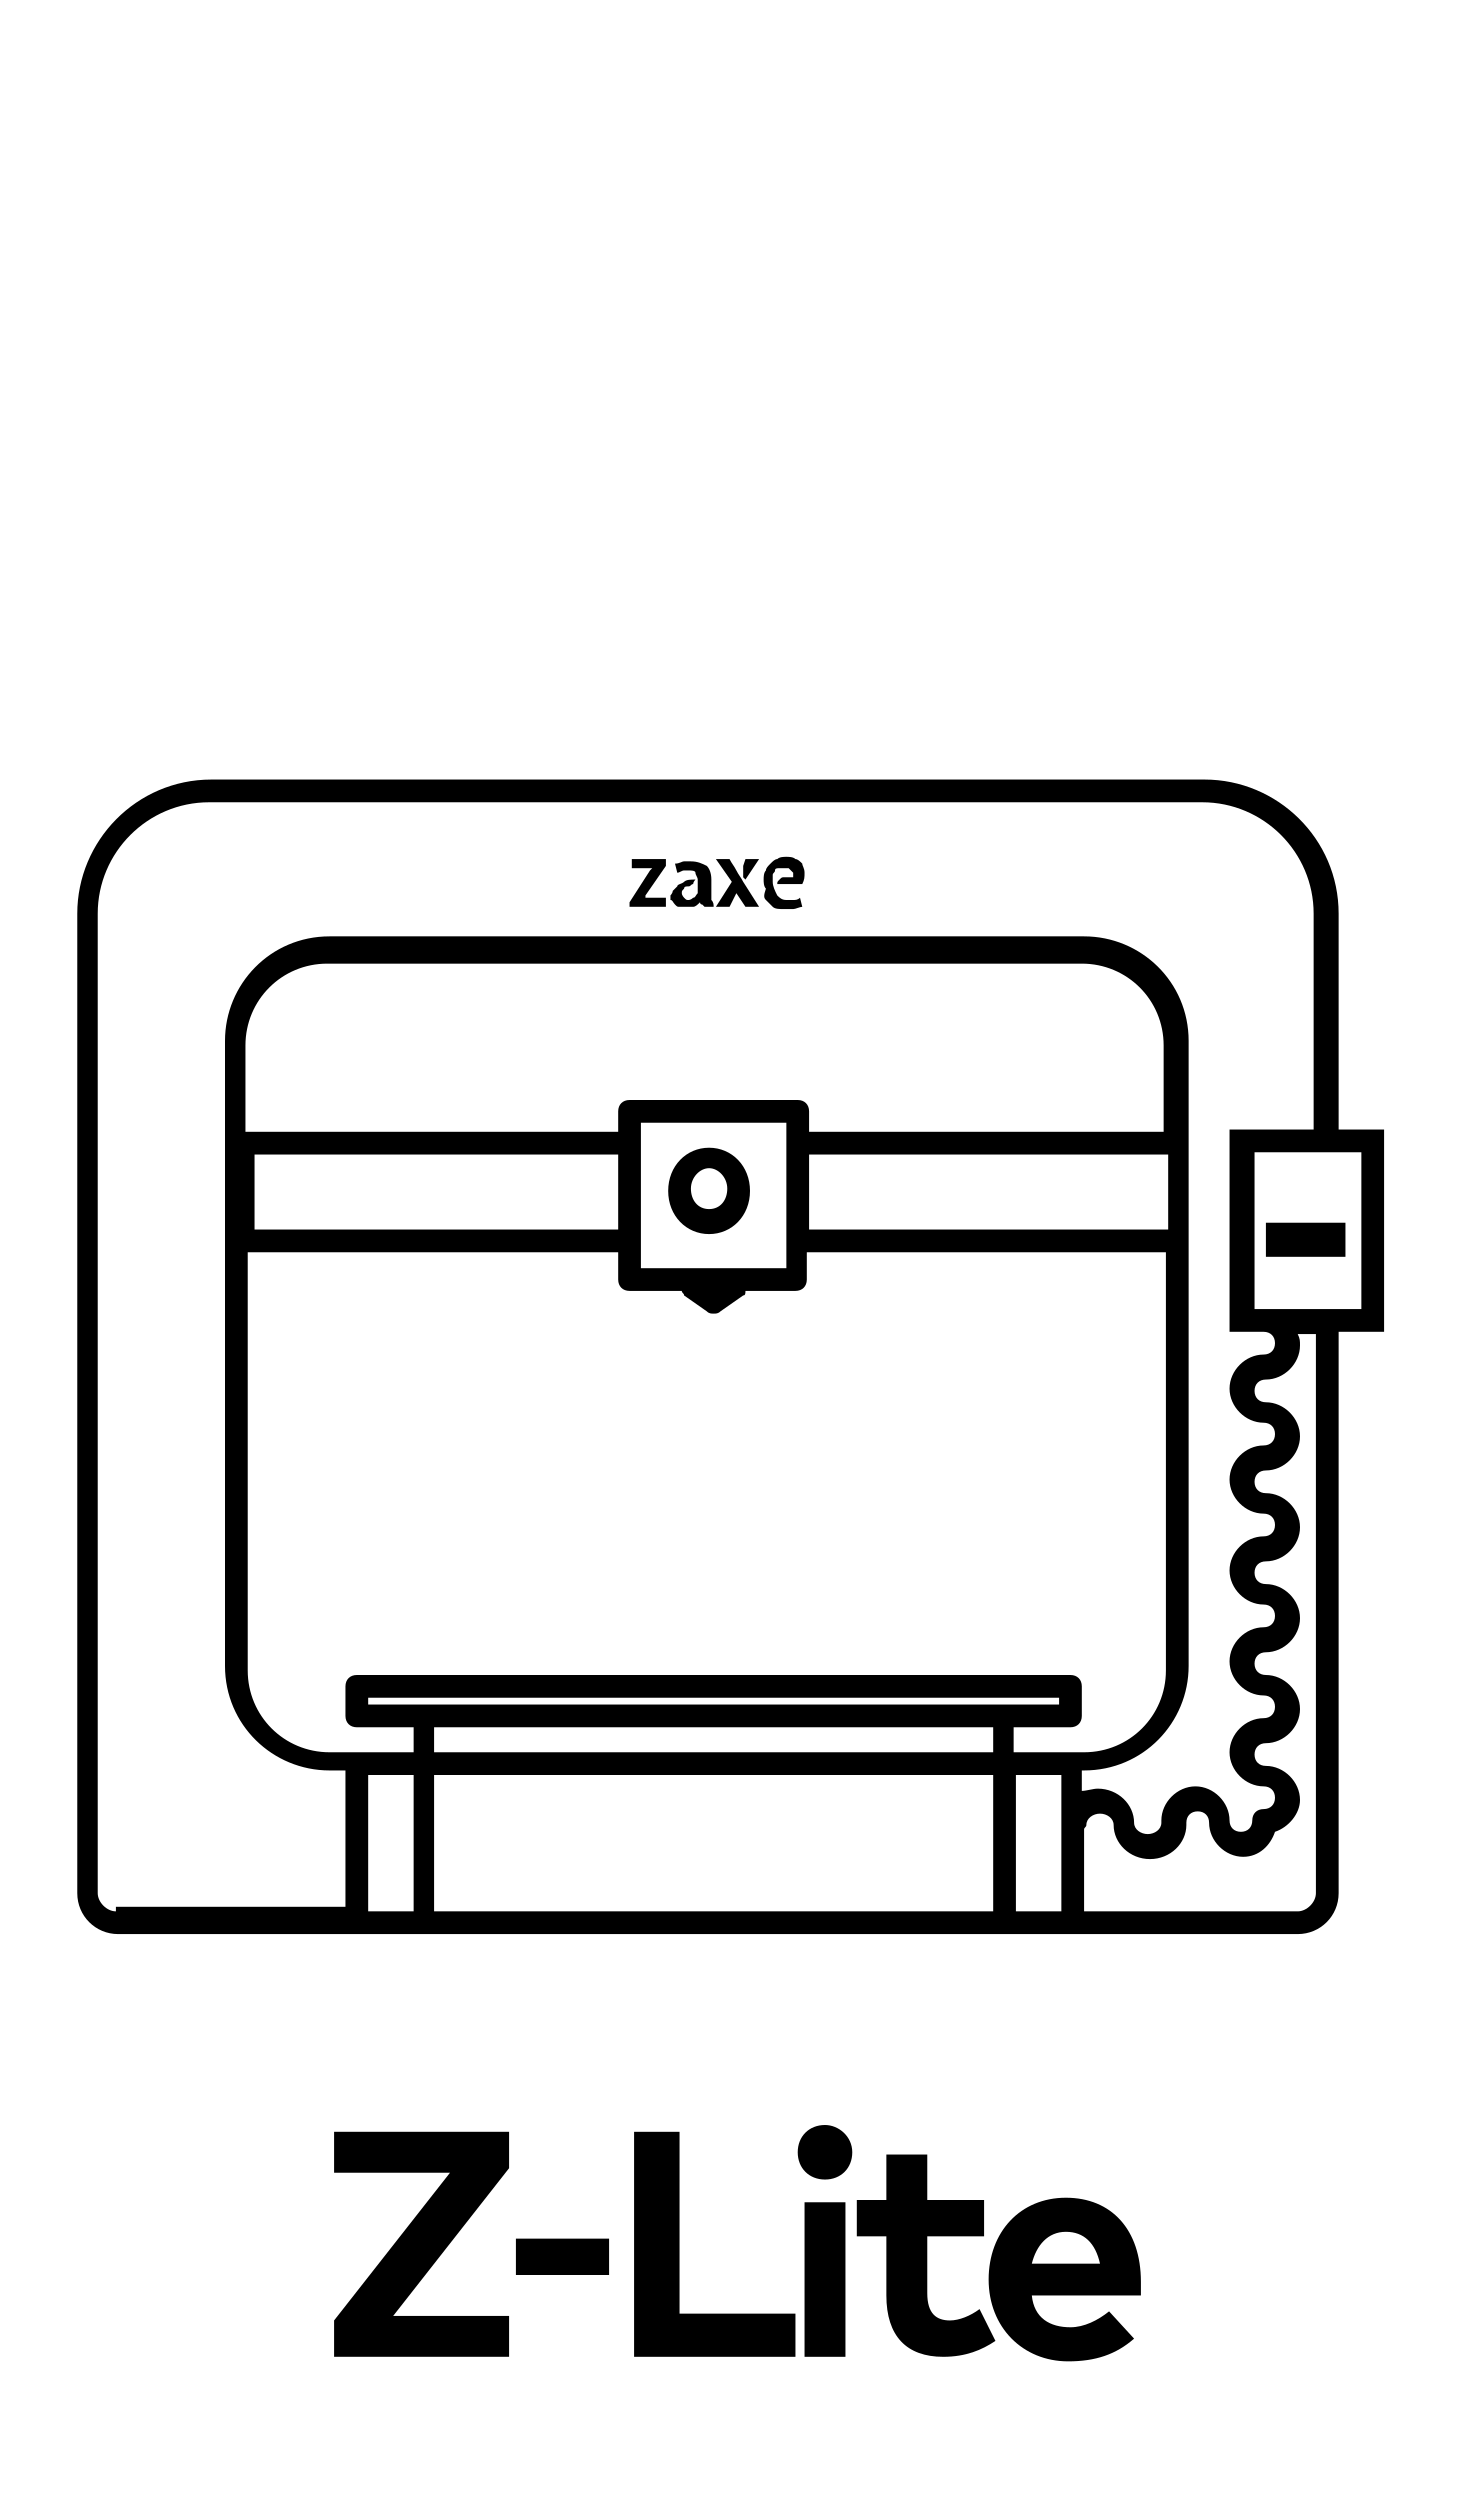
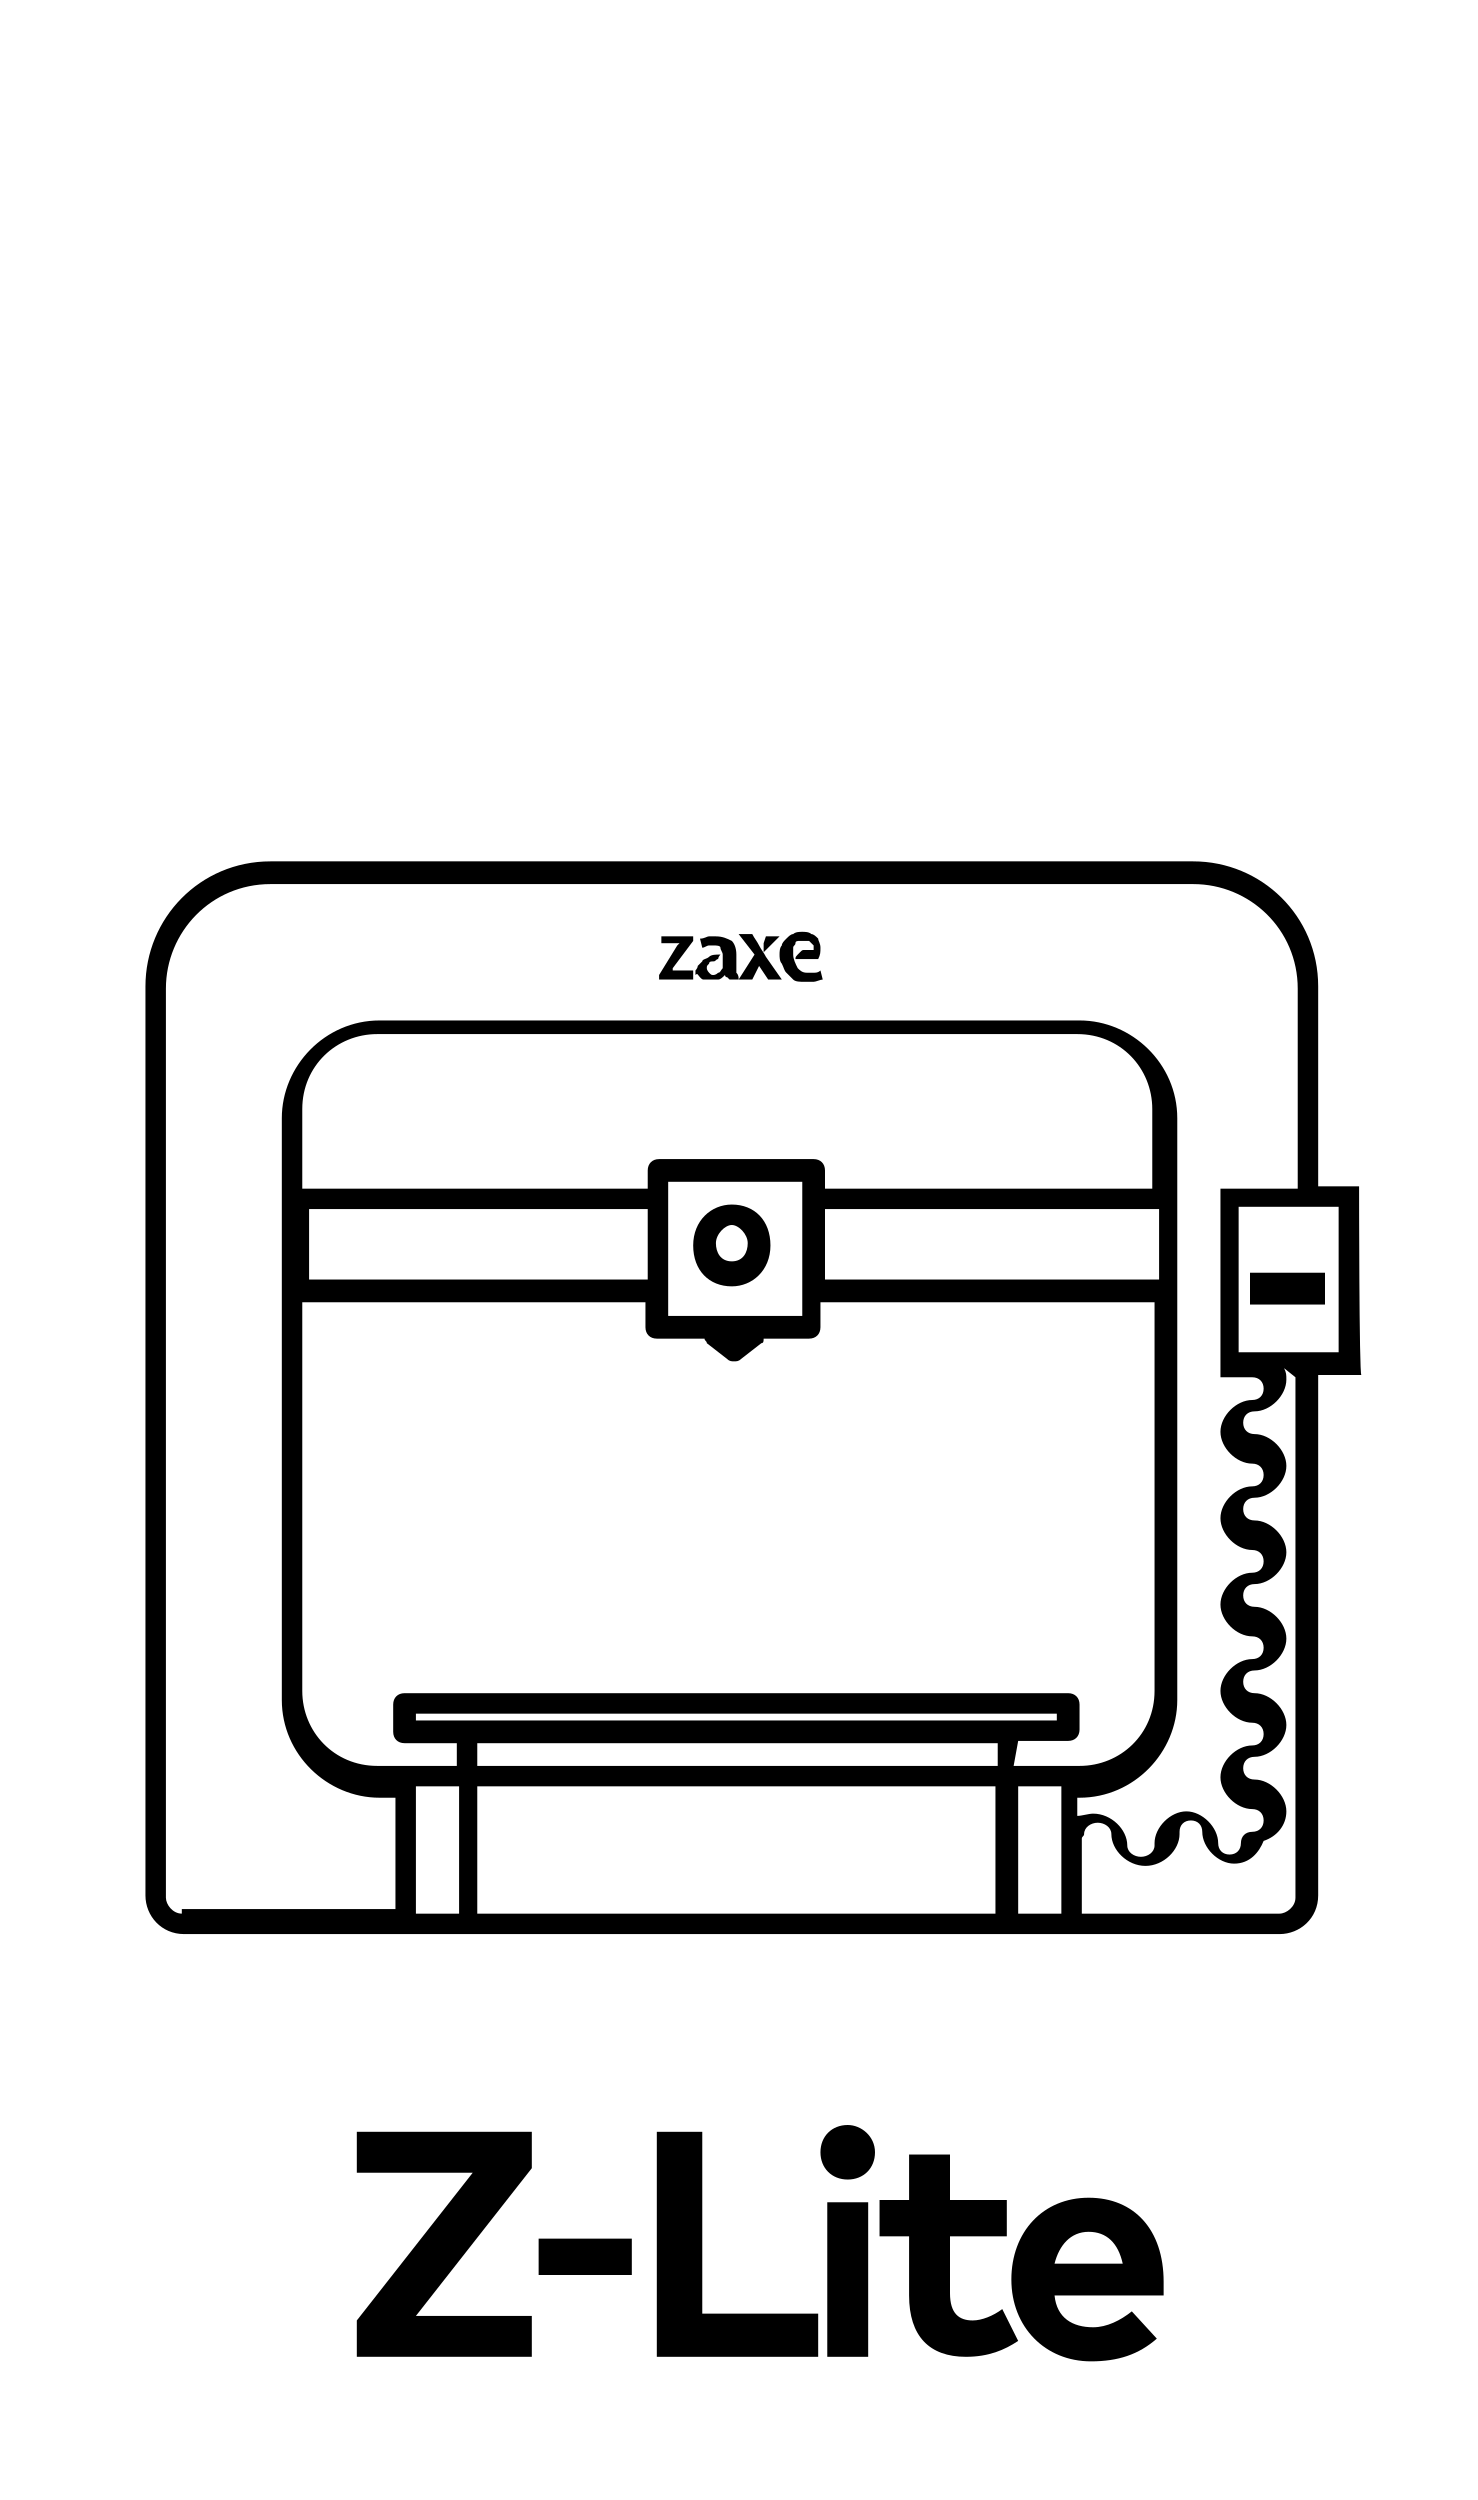
<svg xmlns="http://www.w3.org/2000/svg" version="1.1" id="Layer_1" x="0px" y="0px" viewBox="0 0 65 110" style="enable-background:new 0 0 65 110;" xml:space="preserve">
  <g>
-     <path d="M31.2,50.5c-1,0-1.8,0.8-1.8,1.9s0.8,1.9,1.8,1.9s1.8-0.8,1.8-1.9S32.2,50.5,31.2,50.5z M31.2,53.2c-0.5,0-0.8-0.4-0.8-0.9   s0.4-0.9,0.8-0.9s0.8,0.4,0.8,0.9S31.7,53.2,31.2,53.2z" />
-     <path d="M60.9,49.7h-2v-9.5c0-3.3-2.7-5.9-5.9-5.9H9.3c-3.3,0-5.9,2.7-5.9,5.9v43.1c0,1,0.8,1.8,1.8,1.8h10h32.5h9.4   c1,0,1.8-0.8,1.8-1.8V58.7c0,0,0-0.1,0-0.1h2V49.7z M5.1,84.1c-0.4,0-0.8-0.4-0.8-0.8V40.2c0-2.7,2.2-4.9,4.9-4.9h43.7   c2.7,0,4.9,2.2,4.9,4.9v9.5h-3.7v8.9h1.5c0.3,0,0.5,0.2,0.5,0.5c0,0.3-0.2,0.5-0.5,0.5c-0.8,0-1.5,0.7-1.5,1.5s0.7,1.5,1.5,1.5   c0.3,0,0.5,0.2,0.5,0.5c0,0.3-0.2,0.5-0.5,0.5c-0.8,0-1.5,0.7-1.5,1.5s0.7,1.5,1.5,1.5c0.3,0,0.5,0.2,0.5,0.5   c0,0.3-0.2,0.5-0.5,0.5c-0.8,0-1.5,0.7-1.5,1.5c0,0.8,0.7,1.5,1.5,1.5c0.3,0,0.5,0.2,0.5,0.5c0,0.3-0.2,0.5-0.5,0.5   c-0.8,0-1.5,0.7-1.5,1.5s0.7,1.5,1.5,1.5c0.3,0,0.5,0.2,0.5,0.5c0,0.3-0.2,0.5-0.5,0.5c-0.8,0-1.5,0.7-1.5,1.5   c0,0.8,0.7,1.5,1.5,1.5c0.3,0,0.5,0.2,0.5,0.5c0,0.3-0.2,0.5-0.5,0.5c-0.3,0-0.5,0.2-0.5,0.5s-0.2,0.5-0.5,0.5   c-0.3,0-0.5-0.2-0.5-0.5c0-0.8-0.7-1.5-1.5-1.5s-1.5,0.7-1.5,1.5c0,0.1,0,0.1,0,0.1h0c0,0.3-0.3,0.5-0.6,0.5   c-0.3,0-0.6-0.2-0.6-0.5c0-0.8-0.7-1.5-1.6-1.5c-0.2,0-0.5,0.1-0.7,0.1v-0.9h0.1c2.6,0,4.6-2.1,4.6-4.6v-6v-7v-5.9v-4.3v-4.3   c0-2.6-2.1-4.6-4.6-4.6H14.5c-2.6,0-4.6,2.1-4.6,4.6v14.5v7v6c0,2.6,2.1,4.6,4.6,4.6h0.7v6H5.1z M19.1,77.1V76h24.6v1.1H19.1z    M43.7,78.1v6H19.1v-6H43.7z M16.2,75v-0.3h30.4V75H16.2z M44.7,76h2.4c0.3,0,0.5-0.2,0.5-0.5v-1.3c0-0.3-0.2-0.5-0.5-0.5H15.7   c-0.3,0-0.5,0.2-0.5,0.5v1.3c0,0.3,0.2,0.5,0.5,0.5h2.5v1.1h-3h-0.7c-2,0-3.6-1.6-3.6-3.6v-6v-7v-5.4h16.3v1.2   c0,0.3,0.2,0.5,0.5,0.5H30c0,0.1,0.1,0.1,0.1,0.2l1,0.7c0,0,0,0,0,0c0.1,0.1,0.2,0.1,0.3,0.1c0,0,0,0,0,0c0,0,0,0,0,0s0,0,0,0   c0,0,0,0,0,0c0.1,0,0.2,0,0.3-0.1c0,0,0,0,0,0l1-0.7c0.1,0,0.1-0.1,0.1-0.2h2.2c0.3,0,0.5-0.2,0.5-0.5v-1.2h15.8v5.4v7v6   c0,2-1.6,3.6-3.6,3.6h-0.1h-3V76z M28.2,55.8v-6.4h6.4v0.8c0,0,0,0.1,0,0.1v4.3c0,0,0,0.1,0,0.1v1.1H28.2z M35.6,50.8h15.8v3.3   H35.6V50.8z M51.4,49.8H35.6v-0.9c0-0.3-0.2-0.5-0.5-0.5h-7.4c-0.3,0-0.5,0.2-0.5,0.5v0.9H10.8v-3.8c0-2,1.6-3.6,3.6-3.6h33.2   c2,0,3.6,1.6,3.6,3.6V49.8z M27.2,50.8v3.3h-16v-3.3H27.2z M16.2,78.1h2v6h-2V78.1z M44.7,84.1v-6h2v6H44.7z M57.9,58.7v24.6   c0,0.4-0.4,0.8-0.8,0.8h-9.4v-3.6c0-0.1,0.1-0.1,0.1-0.2c0-0.3,0.3-0.5,0.6-0.5c0.3,0,0.6,0.2,0.6,0.5c0,0.8,0.7,1.5,1.6,1.5   c0.9,0,1.6-0.7,1.6-1.5h0c0,0,0-0.1,0-0.1c0-0.3,0.2-0.5,0.5-0.5s0.5,0.2,0.5,0.5c0,0.8,0.7,1.5,1.5,1.5c0.7,0,1.2-0.5,1.4-1.1   c0.6-0.2,1.1-0.8,1.1-1.4c0-0.8-0.7-1.5-1.5-1.5c-0.3,0-0.5-0.2-0.5-0.5c0-0.3,0.2-0.5,0.5-0.5c0.8,0,1.5-0.7,1.5-1.5   s-0.7-1.5-1.5-1.5c-0.3,0-0.5-0.2-0.5-0.5s0.2-0.5,0.5-0.5c0.8,0,1.5-0.7,1.5-1.5s-0.7-1.5-1.5-1.5c-0.3,0-0.5-0.2-0.5-0.5   c0-0.3,0.2-0.5,0.5-0.5c0.8,0,1.5-0.7,1.5-1.5c0-0.8-0.7-1.5-1.5-1.5c-0.3,0-0.5-0.2-0.5-0.5c0-0.3,0.2-0.5,0.5-0.5   c0.8,0,1.5-0.7,1.5-1.5c0-0.8-0.7-1.5-1.5-1.5c-0.3,0-0.5-0.2-0.5-0.5s0.2-0.5,0.5-0.5c0.8,0,1.5-0.7,1.5-1.5c0-0.2,0-0.3-0.1-0.5   L57.9,58.7C57.9,58.7,57.9,58.7,57.9,58.7z M59.9,57.6h-4.7v-6.9h4.7V57.6z" />
-     <polygon points="29.3,39.5 28.4,39.5 28.4,39.5 28.4,39.4 29.3,38.1 29.3,37.8 27.8,37.8 27.8,38.2 28.6,38.2 28.7,38.2 28.6,38.3    27.7,39.7 27.7,39.9 29.3,39.9  " />
-     <path d="M29.7,39.8c0.1,0.1,0.1,0.1,0.2,0.1c0.1,0,0.2,0,0.3,0c0.1,0,0.2,0,0.3,0s0.2-0.1,0.3-0.2l0-0.1l0,0.1c0,0,0,0.1,0.1,0.1   c0,0,0.1,0.1,0.1,0.1h0.4c0-0.1,0-0.2-0.1-0.3c0-0.1,0-0.2,0-0.2v-0.7c0-0.3-0.1-0.5-0.2-0.6c-0.2-0.1-0.4-0.2-0.7-0.2   c-0.1,0-0.2,0-0.3,0s-0.2,0.1-0.4,0.1l0.1,0.4c0.1,0,0.2-0.1,0.3-0.1c0.1,0,0.1,0,0.2,0c0.1,0,0.3,0,0.3,0.1s0.1,0.2,0.1,0.3v0.6   c-0.1,0.1-0.1,0.2-0.2,0.2c-0.1,0.1-0.2,0.1-0.2,0.1c-0.1,0-0.1,0-0.2-0.1c0,0-0.1-0.1-0.1-0.2c0-0.1,0-0.1,0.1-0.2   c0-0.1,0.1-0.1,0.2-0.1c0.1,0,0.1-0.1,0.2-0.1c0-0.1,0.1-0.2,0.1-0.2c-0.2,0-0.4,0-0.5,0.1s-0.3,0.1-0.3,0.2   c-0.1,0.1-0.1,0.1-0.2,0.2c0,0.1-0.1,0.2-0.1,0.2c0,0.1,0,0.2,0,0.2C29.6,39.6,29.6,39.7,29.7,39.8z" />
-     <path d="M31.5,39.9h0.6l0.3-0.6l0.4,0.6h0.6l-0.7-1.1c-0.1-0.2-0.2-0.3-0.3-0.5c-0.1-0.2-0.2-0.3-0.3-0.5h-0.6l0.7,1L31.5,39.9z" />
-     <path d="M33.7,39.6c0.1,0.1,0.2,0.2,0.3,0.3c0.1,0.1,0.3,0.1,0.5,0.1c0.1,0,0.3,0,0.4,0c0.1,0,0.3-0.1,0.4-0.1l-0.1-0.4   c-0.1,0.1-0.2,0.1-0.3,0.1c-0.1,0-0.2,0-0.3,0c-0.2,0-0.3-0.1-0.4-0.2C34.1,39.2,34,39,34,38.8c0-0.1,0-0.2,0-0.3   c0-0.1,0.1-0.1,0.1-0.2c0-0.1,0.1-0.1,0.2-0.1c0.1,0,0.1,0,0.2,0c0.1,0,0.1,0,0.2,0c0,0,0.1,0.1,0.1,0.1c0,0,0.1,0.1,0.1,0.1   c0,0.1,0,0.1,0,0.2h-0.4c-0.1,0-0.1,0-0.2,0.1c-0.1,0.1-0.1,0.1-0.1,0.2h1.1c0.1-0.2,0.1-0.3,0.1-0.5s-0.1-0.3-0.1-0.4   c-0.1-0.1-0.2-0.2-0.3-0.2c-0.1-0.1-0.3-0.1-0.4-0.1c-0.1,0-0.3,0-0.4,0.1c-0.1,0-0.2,0.1-0.3,0.2c-0.1,0.1-0.2,0.2-0.2,0.3   c-0.1,0.1-0.1,0.3-0.1,0.4c0,0.1,0,0.3,0.1,0.4C33.6,39.4,33.6,39.5,33.7,39.6z" />
-     <path d="M32.7,38.6c0,0,0.1,0.1,0.1,0.1l0.6-0.9h-0.6l-0.1,0.3c0,0.1,0,0.1,0,0.2s0,0.1,0,0.2C32.7,38.5,32.7,38.5,32.7,38.6z" />
-     <rect x="55.7" y="53.8" width="3.5" height="1.5" />
-     <polygon points="14.7,95.6 19.8,95.6 14.7,102.1 14.7,103.7 22.4,103.7 22.4,101.9 17.3,101.9 22.4,95.4 22.4,93.8 14.7,93.8  " />
-     <rect x="22.7" y="98.5" width="4.1" height="1.6" />
-     <polygon points="29.9,93.8 27.9,93.8 27.9,103.7 35,103.7 35,101.8 29.9,101.8  " />
-     <rect x="35.4" y="96.9" width="1.8" height="6.8" />
-     <path d="M36.3,93.5c-0.7,0-1.2,0.5-1.2,1.2s0.5,1.2,1.2,1.2c0.7,0,1.2-0.5,1.2-1.2S36.9,93.5,36.3,93.5z" />
-     <path d="M41.8,102.1c-0.6,0-1-0.3-1-1.2v-2.5h2.5v-1.6h-2.5v-2h-1.8v2h-1.3v1.6h1.3v2.6c0,1.8,0.9,2.7,2.5,2.7c1,0,1.7-0.3,2.3-0.7   l-0.7-1.4C42.7,101.9,42.2,102.1,41.8,102.1z" />
-     <path d="M46.9,96.7c-2,0-3.4,1.5-3.4,3.6s1.5,3.6,3.5,3.6c1.2,0,2.1-0.3,2.9-1l-1.1-1.2c-0.5,0.4-1.1,0.7-1.7,0.7   c-0.9,0-1.6-0.4-1.7-1.4h4.8c0-0.2,0-0.4,0-0.6C50.2,98.1,48.9,96.7,46.9,96.7z M45.4,99.6c0.2-0.8,0.7-1.4,1.5-1.4   c0.8,0,1.3,0.5,1.5,1.4H45.4z" />
+     <path d="M32.2,53c-0.9,0-1.7,0.7-1.7,1.8s0.7,1.8,1.7,1.8c0.9,0,1.7-0.7,1.7-1.8S33.2,53,32.2,53z M32.2,55.5   c-0.5,0-0.7-0.4-0.7-0.8s0.4-0.8,0.7-0.8s0.7,0.4,0.7,0.8S32.7,55.5,32.2,55.5z" />
+     <path d="M59.8,52.2H58v-8.8c0-3.1-2.5-5.5-5.5-5.5H11.9c-3.1,0-5.5,2.5-5.5,5.5v40c0,0.9,0.7,1.7,1.7,1.7h9.3h30.2h8.7   c0.9,0,1.7-0.7,1.7-1.7V60.6v-0.1h1.9C59.8,60.5,59.8,52.2,59.8,52.2z M8,84.2c-0.4,0-0.7-0.4-0.7-0.7v-40c0-2.5,2-4.6,4.6-4.6   h40.6c2.5,0,4.6,2,4.6,4.6v8.8h-3.4v8.3h1.4c0.3,0,0.5,0.2,0.5,0.5c0,0.3-0.2,0.5-0.5,0.5c-0.7,0-1.4,0.7-1.4,1.4   c0,0.7,0.7,1.4,1.4,1.4c0.3,0,0.5,0.2,0.5,0.5s-0.2,0.5-0.5,0.5c-0.7,0-1.4,0.7-1.4,1.4c0,0.7,0.7,1.4,1.4,1.4   c0.3,0,0.5,0.2,0.5,0.5c0,0.3-0.2,0.5-0.5,0.5c-0.7,0-1.4,0.7-1.4,1.4c0,0.7,0.7,1.4,1.4,1.4c0.3,0,0.5,0.2,0.5,0.5   s-0.2,0.5-0.5,0.5c-0.7,0-1.4,0.7-1.4,1.4s0.7,1.4,1.4,1.4c0.3,0,0.5,0.2,0.5,0.5s-0.2,0.5-0.5,0.5c-0.7,0-1.4,0.7-1.4,1.4   c0,0.7,0.7,1.4,1.4,1.4c0.3,0,0.5,0.2,0.5,0.5c0,0.3-0.2,0.5-0.5,0.5c-0.3,0-0.5,0.2-0.5,0.5c0,0.3-0.2,0.5-0.5,0.5   c-0.3,0-0.5-0.2-0.5-0.5c0-0.7-0.7-1.4-1.4-1.4c-0.7,0-1.4,0.7-1.4,1.4c0,0.1,0,0.1,0,0.1l0,0c0,0.3-0.3,0.5-0.6,0.5   c-0.3,0-0.6-0.2-0.6-0.5c0-0.7-0.7-1.4-1.5-1.4c-0.2,0-0.5,0.1-0.7,0.1v-0.8h0.1c2.4,0,4.3-2,4.3-4.3v-5.6v-6.5v-5.5v-4v-4   c0-2.4-2-4.3-4.3-4.3H16.7c-2.4,0-4.3,2-4.3,4.3v13.5v6.5v5.6c0,2.4,2,4.3,4.3,4.3h0.7V84H8V84.2z M21,77.7v-1h22.9v1H21z    M43.8,78.6v5.6H21v-5.6H43.8z M18.3,75.7v-0.3h28.2v0.3H18.3z M44.8,76.6H47c0.3,0,0.5-0.2,0.5-0.5V75c0-0.3-0.2-0.5-0.5-0.5H17.8   c-0.3,0-0.5,0.2-0.5,0.5v1.2c0,0.3,0.2,0.5,0.5,0.5h2.3v1h-2.8h-0.7c-1.9,0-3.3-1.5-3.3-3.3v-5.6v-6.5v-5h15.1v1.1   c0,0.3,0.2,0.5,0.5,0.5h2.1c0,0.1,0.1,0.1,0.1,0.2l0.9,0.7l0,0c0.1,0.1,0.2,0.1,0.3,0.1l0,0l0,0l0,0l0,0c0.1,0,0.2,0,0.3-0.1l0,0   l0.9-0.7c0.1,0,0.1-0.1,0.1-0.2h2c0.3,0,0.5-0.2,0.5-0.5v-1.1h14.7v5v6.5v5.6c0,1.9-1.5,3.3-3.3,3.3h-0.1h-2.8L44.8,76.6L44.8,76.6   z M29.4,57.9v-5.9h5.9v0.7v0.1v4v0.1v1C35.4,57.9,29.4,57.9,29.4,57.9z M36.3,53.2H51v3.1H36.3V53.2z M51,52.3H36.3v-0.8   c0-0.3-0.2-0.5-0.5-0.5H29c-0.3,0-0.5,0.2-0.5,0.5v0.8H13.3v-3.5c0-1.9,1.5-3.3,3.3-3.3h30.8c1.9,0,3.3,1.5,3.3,3.3v3.5H51z    M28.5,53.2v3.1H13.6v-3.1H28.5z M18.3,78.6h1.9v5.6h-1.9V78.6z M44.8,84.2v-5.6h1.9v5.6H44.8z M57,60.6v22.9   c0,0.4-0.4,0.7-0.7,0.7h-8.7v-3.3c0-0.1,0.1-0.1,0.1-0.2c0-0.3,0.3-0.5,0.6-0.5c0.3,0,0.6,0.2,0.6,0.5c0,0.7,0.7,1.4,1.5,1.4   c0.8,0,1.5-0.7,1.5-1.4l0,0v-0.1c0-0.3,0.2-0.5,0.5-0.5c0.3,0,0.5,0.2,0.5,0.5c0,0.7,0.7,1.4,1.4,1.4c0.7,0,1.1-0.5,1.3-1   c0.6-0.2,1-0.7,1-1.3c0-0.7-0.7-1.4-1.4-1.4c-0.3,0-0.5-0.2-0.5-0.5s0.2-0.5,0.5-0.5c0.7,0,1.4-0.7,1.4-1.4c0-0.7-0.7-1.4-1.4-1.4   c-0.3,0-0.5-0.2-0.5-0.5c0-0.3,0.2-0.5,0.5-0.5c0.7,0,1.4-0.7,1.4-1.4c0-0.7-0.7-1.4-1.4-1.4c-0.3,0-0.5-0.2-0.5-0.5   s0.2-0.5,0.5-0.5c0.7,0,1.4-0.7,1.4-1.4s-0.7-1.4-1.4-1.4c-0.3,0-0.5-0.2-0.5-0.5s0.2-0.5,0.5-0.5c0.7,0,1.4-0.7,1.4-1.4   c0-0.7-0.7-1.4-1.4-1.4c-0.3,0-0.5-0.2-0.5-0.5c0-0.3,0.2-0.5,0.5-0.5c0.7,0,1.4-0.7,1.4-1.4c0-0.2,0-0.3-0.1-0.5L57,60.6L57,60.6z    M58.9,59.5h-4.4v-6.4h4.4V59.5z" />
+     <polygon points="30.5,42.7 29.6,42.7 29.6,42.7 29.6,42.6 30.5,41.4 30.5,41.2 29.1,41.2 29.1,41.5 29.8,41.5 29.9,41.5 29.8,41.6    29,42.9 29,43.1 30.5,43.1  " />
+     <path d="M30.8,43c0.1,0.1,0.1,0.1,0.2,0.1c0.1,0,0.2,0,0.3,0s0.2,0,0.3,0c0.1,0,0.2-0.1,0.3-0.2v-0.1v0.1c0,0,0,0.1,0.1,0.1   l0.1,0.1h0.4c0-0.1,0-0.2-0.1-0.3c0-0.1,0-0.2,0-0.2V42c0-0.3-0.1-0.5-0.2-0.6c-0.2-0.1-0.4-0.2-0.7-0.2c-0.1,0-0.2,0-0.3,0   c-0.1,0-0.2,0.1-0.4,0.1l0.1,0.4c0.1,0,0.2-0.1,0.3-0.1c0.1,0,0.1,0,0.2,0s0.3,0,0.3,0.1s0.1,0.2,0.1,0.3v0.6   c-0.1,0.1-0.1,0.2-0.2,0.2c-0.1,0.1-0.2,0.1-0.2,0.1c-0.1,0-0.1,0-0.2-0.1c0,0-0.1-0.1-0.1-0.2c0-0.1,0-0.1,0.1-0.2   c0-0.1,0.1-0.1,0.2-0.1c0.1,0,0.1-0.1,0.2-0.1c0-0.1,0.1-0.2,0.1-0.2c-0.2,0-0.4,0-0.5,0.1c-0.1,0.1-0.3,0.1-0.3,0.2   c-0.1,0.1-0.1,0.1-0.2,0.2c0,0.1-0.1,0.2-0.1,0.2c0,0.1,0,0.2,0,0.2C30.7,42.8,30.7,42.9,30.8,43z" />
+     <path d="M32.5,43.1h0.6l0.3-0.6l0.4,0.6h0.6l-0.7-1c-0.1-0.2-0.2-0.3-0.3-0.5c-0.1-0.2-0.2-0.3-0.3-0.5h-0.6l0.7,0.9L32.5,43.1z" />
+     <path d="M34.6,42.8c0.1,0.1,0.2,0.2,0.3,0.3c0.1,0.1,0.3,0.1,0.5,0.1c0.1,0,0.3,0,0.4,0c0.1,0,0.3-0.1,0.4-0.1l-0.1-0.4   c-0.1,0.1-0.2,0.1-0.3,0.1s-0.2,0-0.3,0c-0.2,0-0.3-0.1-0.4-0.2c-0.1-0.2-0.2-0.4-0.2-0.6c0-0.1,0-0.2,0-0.3c0-0.1,0.1-0.1,0.1-0.2   c0-0.1,0.1-0.1,0.2-0.1c0.1,0,0.1,0,0.2,0c0.1,0,0.1,0,0.2,0l0.1,0.1l0.1,0.1c0,0.1,0,0.1,0,0.2h-0.4c-0.1,0-0.1,0-0.2,0.1   C35,42.1,35,42.1,35,42.2h1c0.1-0.2,0.1-0.3,0.1-0.5c0-0.2-0.1-0.3-0.1-0.4c-0.1-0.1-0.2-0.2-0.3-0.2c-0.1-0.1-0.3-0.1-0.4-0.1   s-0.3,0-0.4,0.1c-0.1,0-0.2,0.1-0.3,0.2s-0.2,0.2-0.2,0.3c-0.1,0.1-0.1,0.3-0.1,0.4c0,0.1,0,0.3,0.1,0.4   C34.5,42.6,34.5,42.7,34.6,42.8z" />
+     <path d="M33.6,41.9L33.6,41.9l0.7-0.7h-0.6l-0.1,0.3c0,0.1,0,0.1,0,0.2S33.6,41.7,33.6,41.9C33.6,41.8,33.6,41.8,33.6,41.9z" />
+     <rect x="55" y="56" width="3.3" height="1.4" />
+     <polygon points="15.7,95.6 20.8,95.6 15.7,102.1 15.7,103.7 23.4,103.7 23.4,101.9 18.3,101.9 23.4,95.4 23.4,93.8 15.7,93.8  " />
+     <rect x="23.7" y="98.5" width="4.1" height="1.6" />
+     <polygon points="30.9,93.8 28.9,93.8 28.9,103.7 36,103.7 36,101.8 30.9,101.8  " />
+     <rect x="36.4" y="96.9" width="1.8" height="6.8" />
+     <path d="M37.3,93.5c-0.7,0-1.2,0.5-1.2,1.2s0.5,1.2,1.2,1.2s1.2-0.5,1.2-1.2S37.9,93.5,37.3,93.5z" />
+     <path d="M42.8,102.1c-0.6,0-1-0.3-1-1.2v-2.5h2.5v-1.6h-2.5v-2H40v2h-1.3v1.6H40v2.6c0,1.8,0.9,2.7,2.5,2.7c1,0,1.7-0.3,2.3-0.7   l-0.7-1.4C43.7,101.9,43.2,102.1,42.8,102.1z" />
+     <path d="M47.9,96.7c-2,0-3.4,1.5-3.4,3.6s1.5,3.6,3.5,3.6c1.2,0,2.1-0.3,2.9-1l-1.1-1.2c-0.5,0.4-1.1,0.7-1.7,0.7   c-0.9,0-1.6-0.4-1.7-1.4h4.8c0-0.2,0-0.4,0-0.6C51.2,98.1,49.9,96.7,47.9,96.7z M46.4,99.6c0.2-0.8,0.7-1.4,1.5-1.4   s1.3,0.5,1.5,1.4H46.4z" />
  </g>
</svg>
